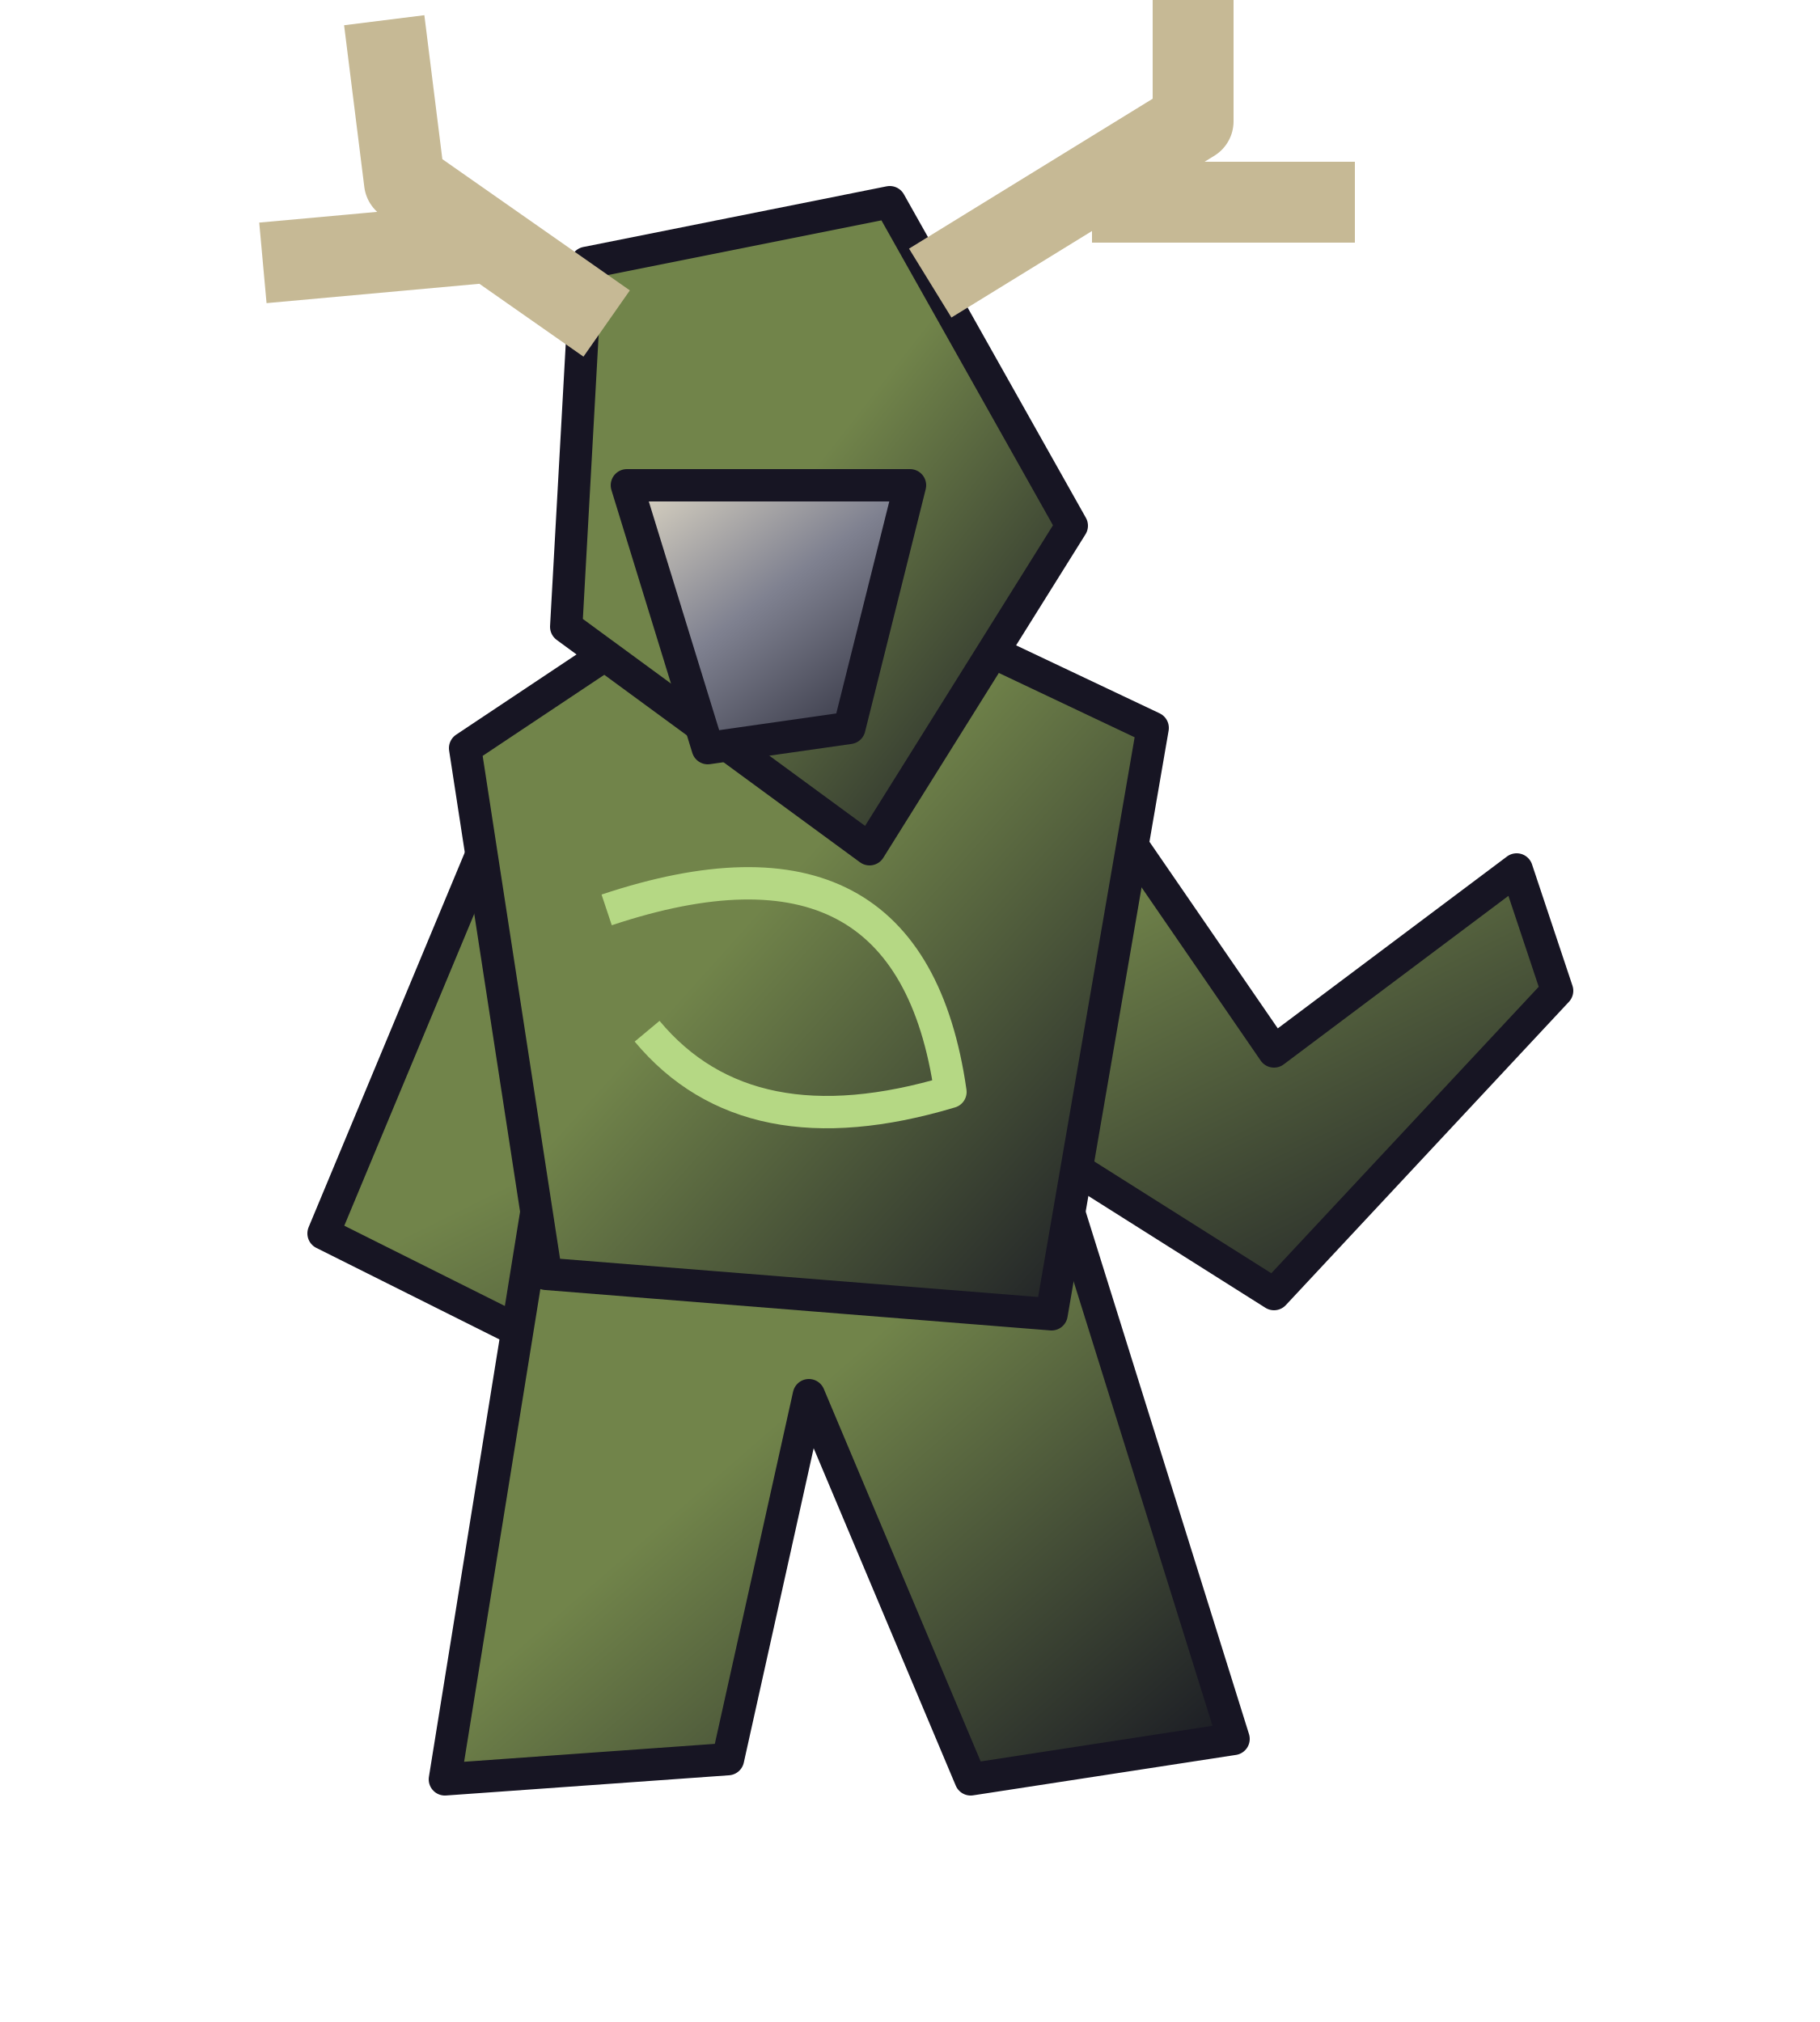
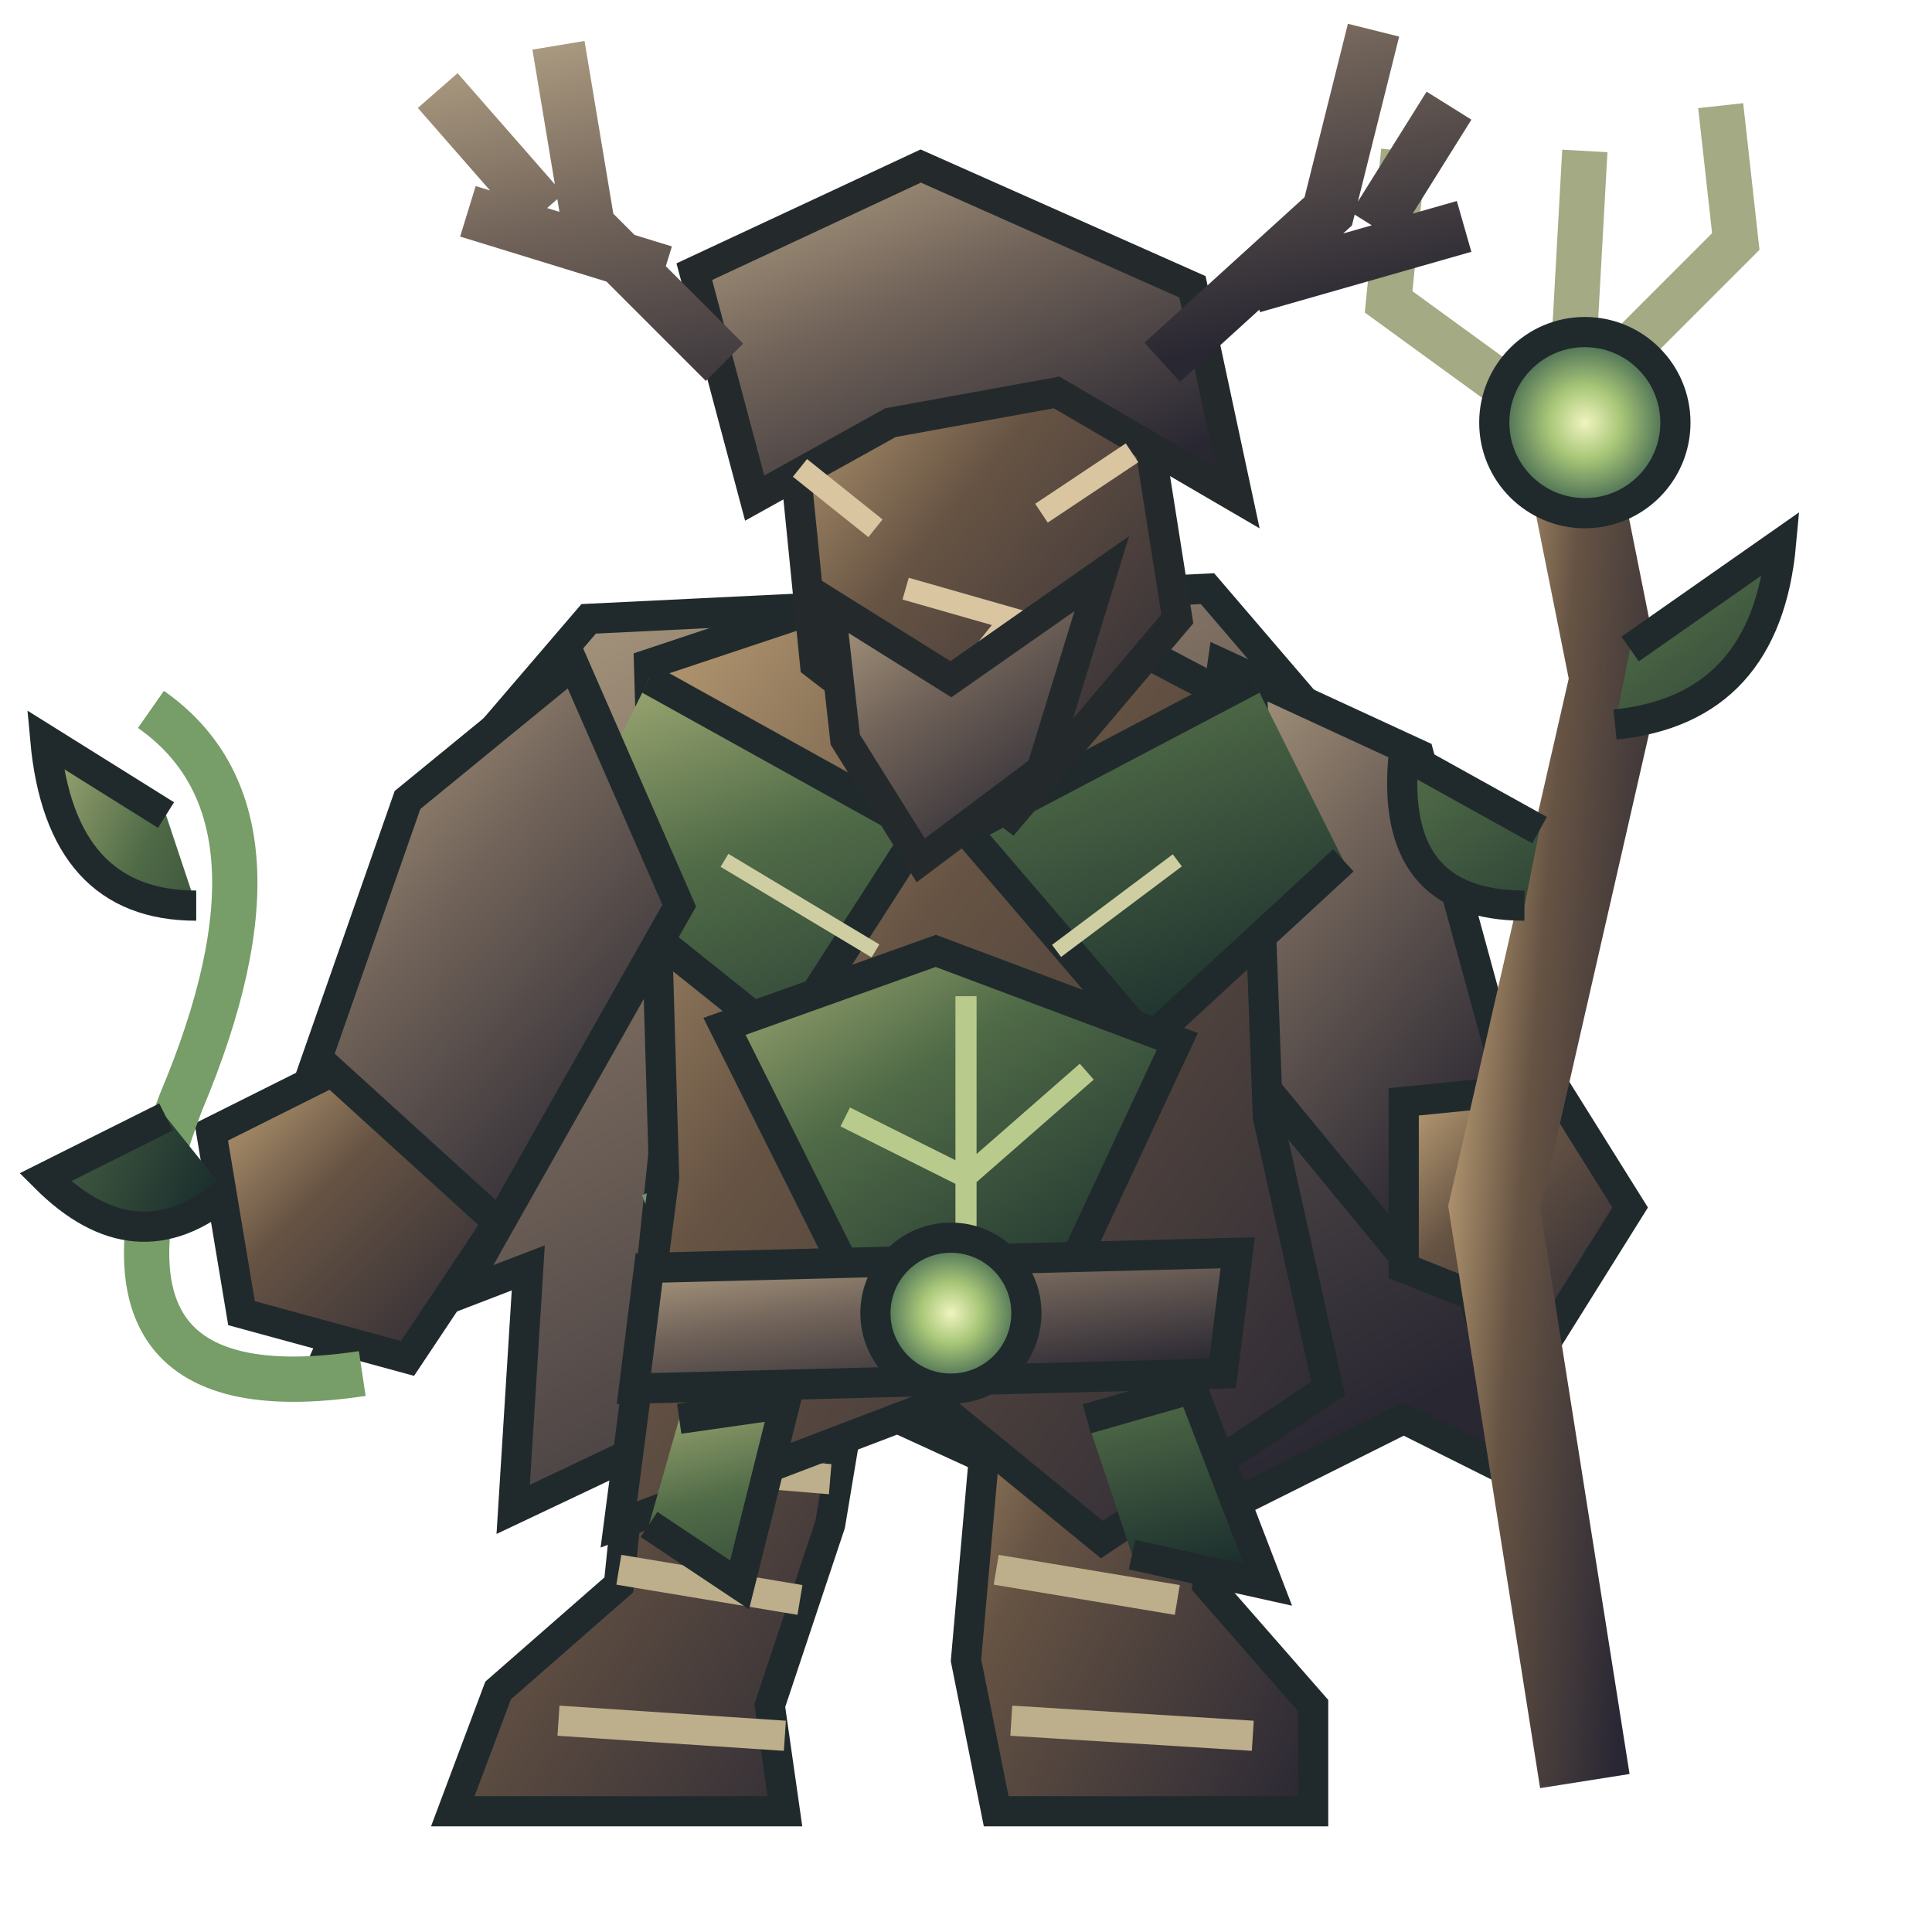
- <svg xmlns="http://www.w3.org/2000/svg" viewBox="0 0 90 100">
+ <svg xmlns="http://www.w3.org/2000/svg" viewBox="0 0 128 128">
  <defs>
-     <linearGradient id="body" x1="0" y1="0" x2="1" y2="1">
-       <stop stop-color="#71844a" />
-       <stop offset=".45" stop-color="#71844a" />
-       <stop offset="1" stop-color="#151522" />
+     <linearGradient id="leaf" x2=".8" y2="1">
+       <stop stop-color="#a4ad76" />
+       <stop offset=".4" stop-color="#506b47" />
+       <stop offset="1" stop-color="#1c302e" />
    </linearGradient>
-     <linearGradient id="silver" x2=".8" y2="1">
-       <stop stop-color="#dfd8c5" />
-       <stop offset=".5" stop-color="#7f8190" />
-       <stop offset="1" stop-color="#343543" />
+     <linearGradient id="fur" x2=".7" y2="1">
+       <stop stop-color="#b6a588" />
+       <stop offset=".45" stop-color="#716359" />
+       <stop offset="1" stop-color="#292732" />
    </linearGradient>
-     <radialGradient id="glow">
-       <stop stop-color="#fff0c4" />
-       <stop offset=".35" stop-color="#71844a" />
-       <stop offset="1" stop-color="#382744" />
+     <linearGradient id="wood" x2="1" y2="1">
+       <stop stop-color="#c4a67a" />
+       <stop offset=".4" stop-color="#665343" />
+       <stop offset="1" stop-color="#292734" />
+     </linearGradient>
+     <radialGradient id="seed">
+       <stop stop-color="#f0f4bf" />
+       <stop offset=".4" stop-color="#a8c778" />
+       <stop offset="1" stop-color="#375b4d" />
    </radialGradient>
  </defs>
-   <g fill="url(#body)" stroke="#171523" stroke-width="1.6" stroke-linejoin="round">
-     <path d="M26 37L16 61 26 66 36 47M52 36L63 52 75 43 77 49 63 64 44 52" />
-     <path d="M27 57L22 88 36 87 40 69 48 88 61 86 51 54Z" />
-     <path d="M23 37L38 27 57 36 52 65 27 63Z" />
-     <path d="M28 31L29 13 44 10 53 26 43 42Z" />
-     <path d="M30 16L20 9 19 1M24 12L13 13M46 14L59 6 59 0M54 10L67 10" fill="none" stroke="#c6b995" stroke-width="4" />
-     <path d="M31 24L45 24 42 36 35 37Z" fill="url(#silver)" />
-     <path d="M30 45Q45 40 47 54Q37 57 32 51" fill="none" stroke="#b5d884" />
+   <g data-part="mantle" data-pivot="64 47" data-motion="static" fill="url(#fur)" stroke="#202a2c" stroke-width="2">
+     <path d="m39 41-12 14 4 14-9 20 13-5-1 16 19-9 24 11 16-8 8 4-5-18 5-7-9-20-12-14Z" />
+     <path d="m32 58 7-8m-7 22 6-8m44-11 7 9m-7 8 8 9" stroke="#b4b194" stroke-width="1" />
+   </g>
+   <g data-part="left-leg" data-pivot="51 79" data-motion="leg-left" fill="url(#wood)" stroke="#202a2c" stroke-width="2">
+     <path d="m44 76 15 1-4 24-4 12 1 7H30l3-8 8-7Z" />
+     <path d="m43 97 12 1m-14 6 12 2m-16 8 15 1" fill="none" stroke="#bdaf8b" stroke-width="2" />
+     <path d="m43 79 5 13 6-9" fill="none" stroke="#749473" stroke-width="1" />
+   </g>
+   <g data-part="right-leg" data-pivot="75 79" data-motion="leg-right" fill="url(#wood)" stroke="#202a2c" stroke-width="2">
+     <path d="m67 76 16 1-3 28 7 8v7H66l-2-10Z" />
+     <path d="m67 97 11 1m-12 6 12 2m-11 8 16 1" fill="none" stroke="#bdaf8b" stroke-width="2" />
+   </g>
+   <g data-part="staff-arm" data-pivot="85 50" data-motion="arm-right" stroke="#202a2c" stroke-width="2">
+     <path d="m81 44 13 6 6 22-8 10-14-17Z" fill="url(#fur)" />
+     <path d="m93 73 10-1 5 8-5 8-10-4Z" fill="url(#wood)" />
+     <path d="M105 118 99 80l8-35-4-20" fill="none" stroke="url(#wood)" stroke-width="6" />
+     <path d="m103 28-11-8 1-10m10 18 12-12-1-9m-10 21 1-18" fill="none" stroke="#a3aa84" stroke-width="3" />
+     <circle cx="105" cy="28" r="6" fill="url(#seed)" />
+     <path d="m108 43 10-7q-1 11-11 12m-5 7-9-5q-1 10 8 10" fill="url(#leaf)" />
+   </g>
+   <g data-part="body" data-pivot="64 57" data-motion="static" stroke="#202a2c" stroke-width="2">
+     <path d="m43 44 21-7 19 10 1 27 4 18-15 10-11-9-21 8 3-23Z" fill="url(#wood)" />
+     <path d="m43 45 18 10-9 14-15-12m46-12-19 10 12 14 13-12" fill="url(#leaf)" />
+     <path d="m48 57 10 6m20-6-8 6" stroke="#cfcea3" stroke-width="1" />
+     <path d="m48 68 14-5 16 6-7 15-13 4Z" fill="url(#leaf)" />
+     <path d="M64 66v20m-8-12 8 4 8-7" fill="none" stroke="#b9ca8d" stroke-width="1.4" />
+     <path d="m43 84 39-1-1 8-39 1Z" fill="url(#fur)" />
+     <circle cx="63" cy="87" r="5" fill="url(#seed)" />
+     <path d="m45 94 7-1-3 12-6-4m29-7 7-2 5 13-9-2" fill="url(#leaf)" />
+   </g>
+   <g data-part="head" data-pivot="64 35" data-motion="static" stroke="#242a2c" stroke-width="2">
+     <path d="m52 24 23-2 3 19-11 13-13-10Z" fill="url(#wood)" />
+     <path d="m50 33-4-15 15-7 18 8 3 14-12-7-11 2Z" fill="url(#fur)" />
+     <path d="m53 31 5 4m11-1 6-4m-15 9 7 2-4 5" fill="none" stroke="#d9c5a0" stroke-width="1.5" />
+     <path d="m48 24-9-9-2-12m7 15-13-4m5 0-7-8m48 18 11-10 3-12m-8 17 14-4m-6 0 5-8" fill="none" stroke="url(#fur)" stroke-width="3.5" />
+     <path d="m55 40 8 5 10-7-4 13-8 6-5-8Z" fill="url(#fur)" />
+   </g>
+   <g data-part="vine-arm" data-pivot="40 50" data-motion="arm-left" stroke="#202a2c" stroke-width="2">
+     <path d="m38 44-11 9-7 20 12 10 13-23Z" fill="url(#fur)" />
+     <path d="m22 71-8 4 2 12 11 3 6-9Z" fill="url(#wood)" />
+     <path d="M24 91Q4 94 12 73q8-19-2-26" fill="none" stroke="#779d68" stroke-width="3" />
+     <path d="m11 54-8-5q1 11 10 11m-2 14-8 4q6 6 12 1" fill="url(#leaf)" />
  </g>
</svg>
